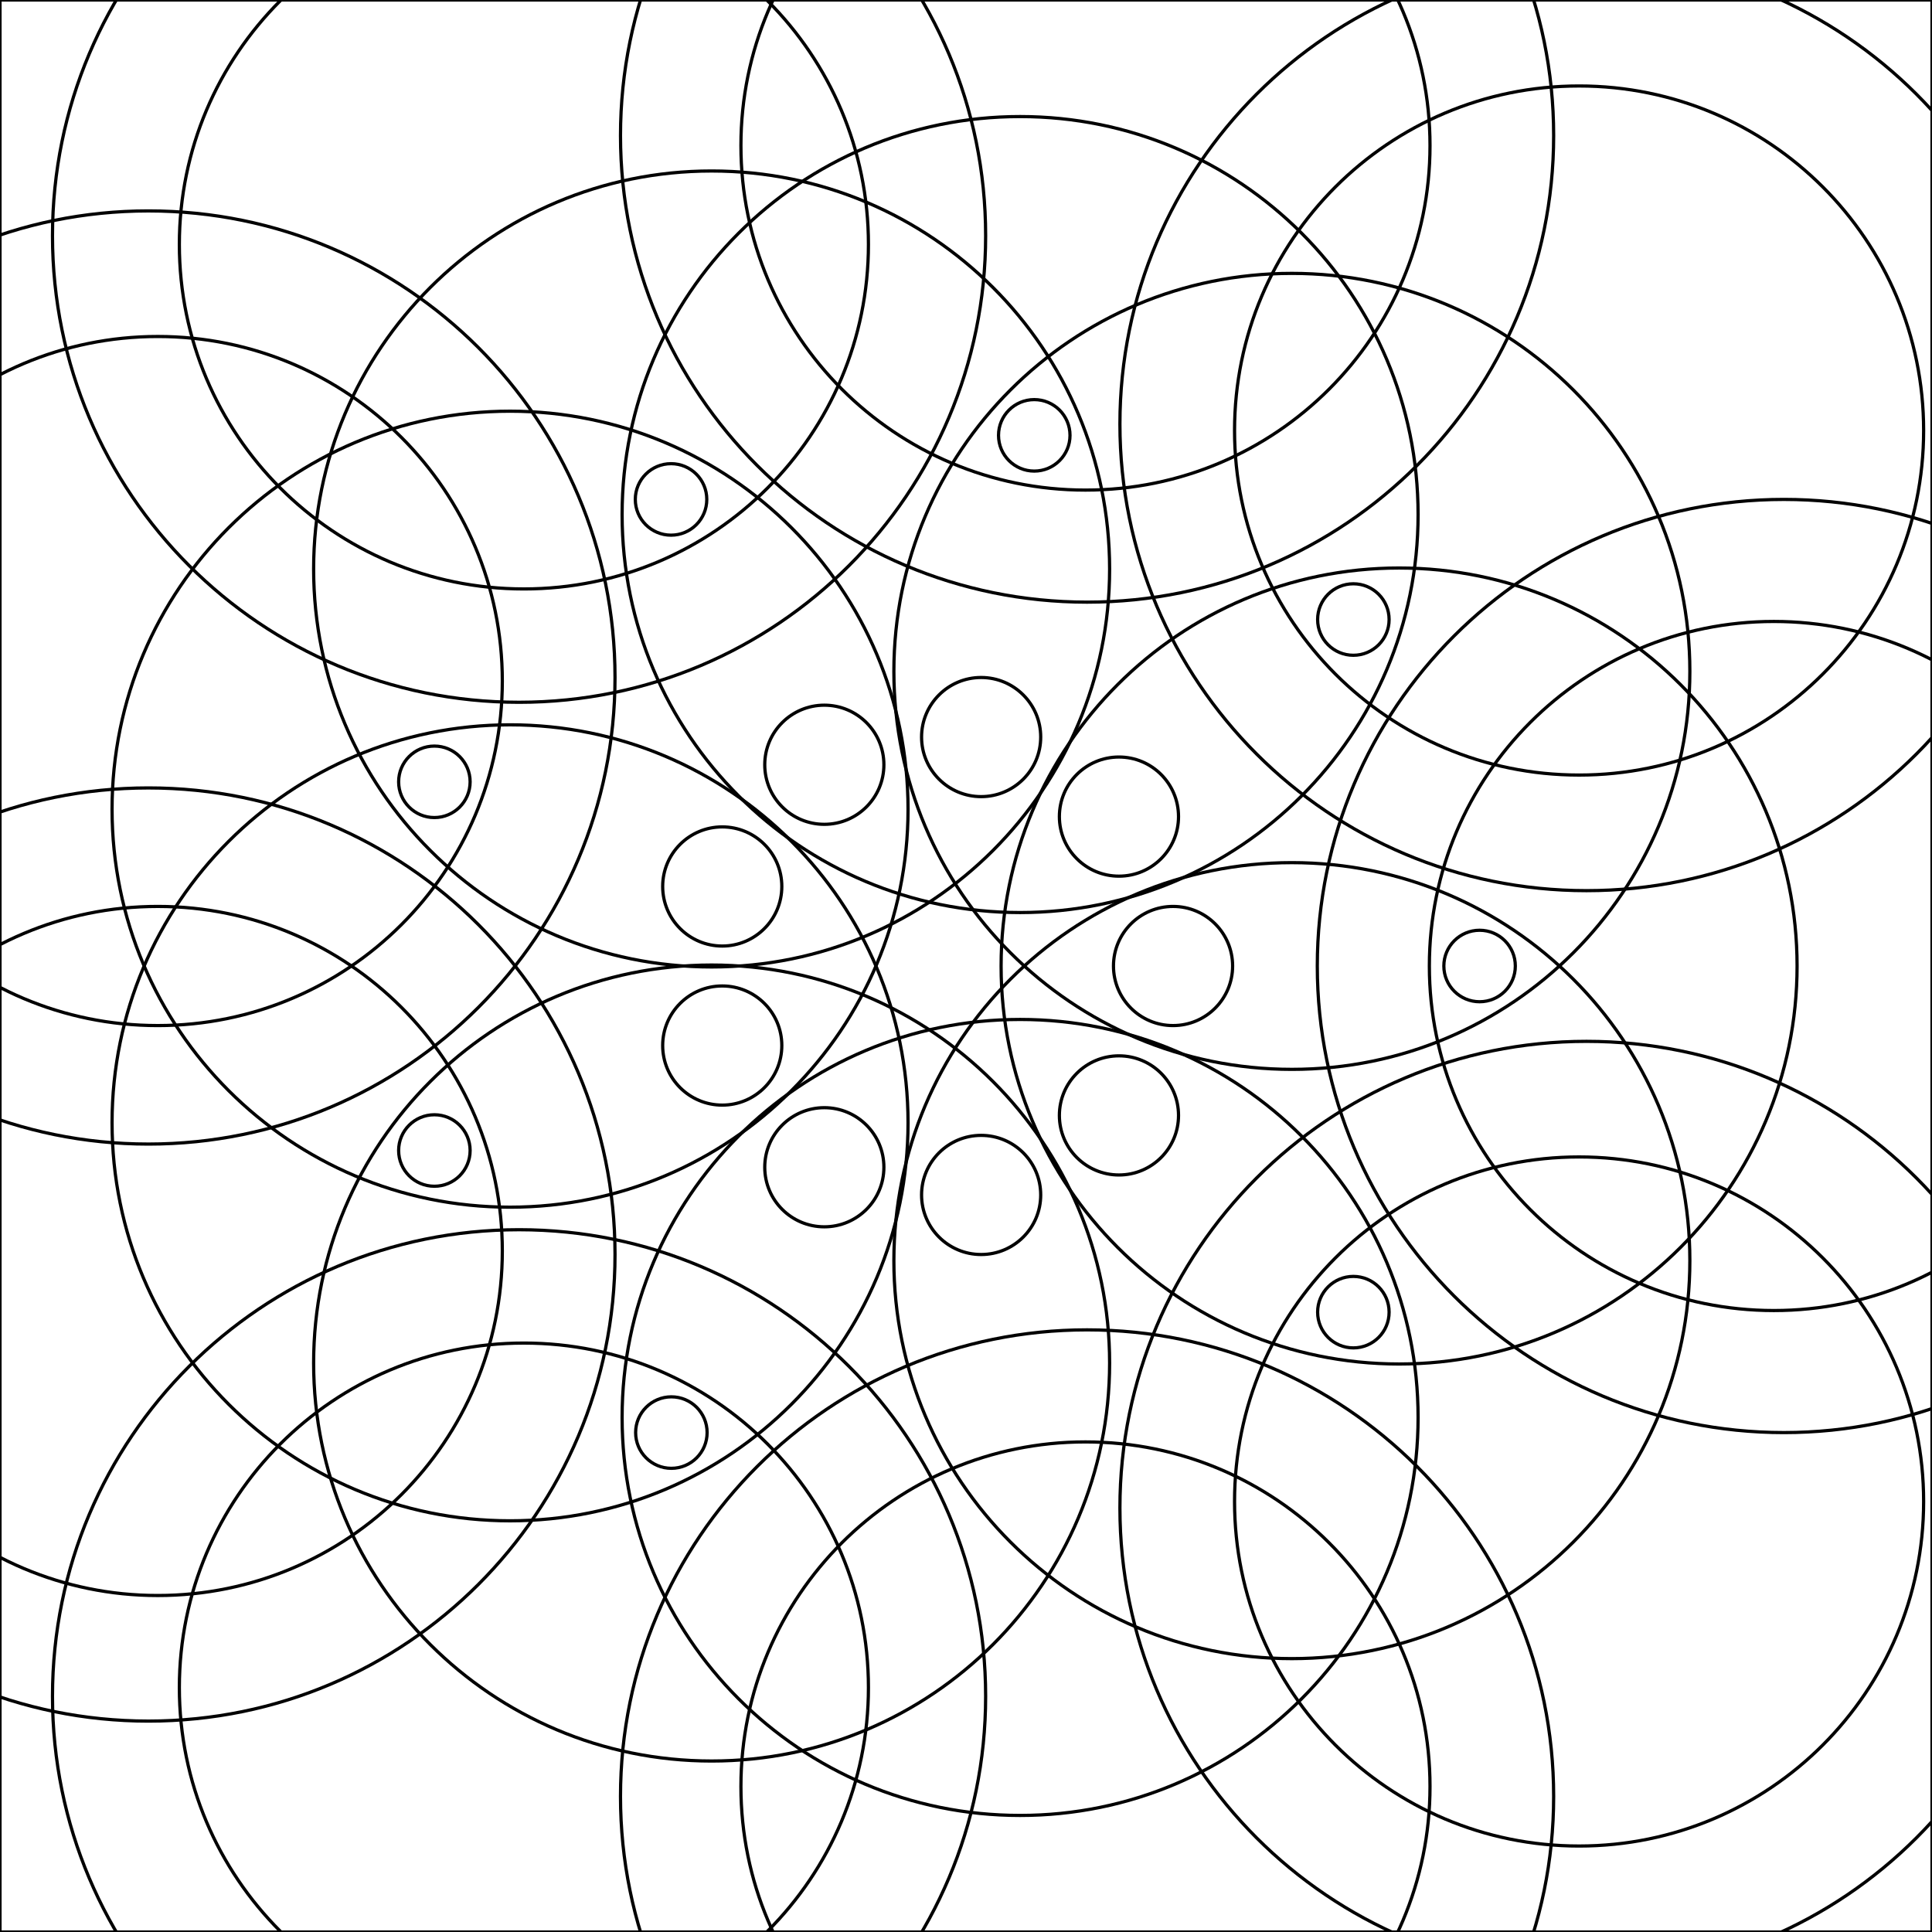
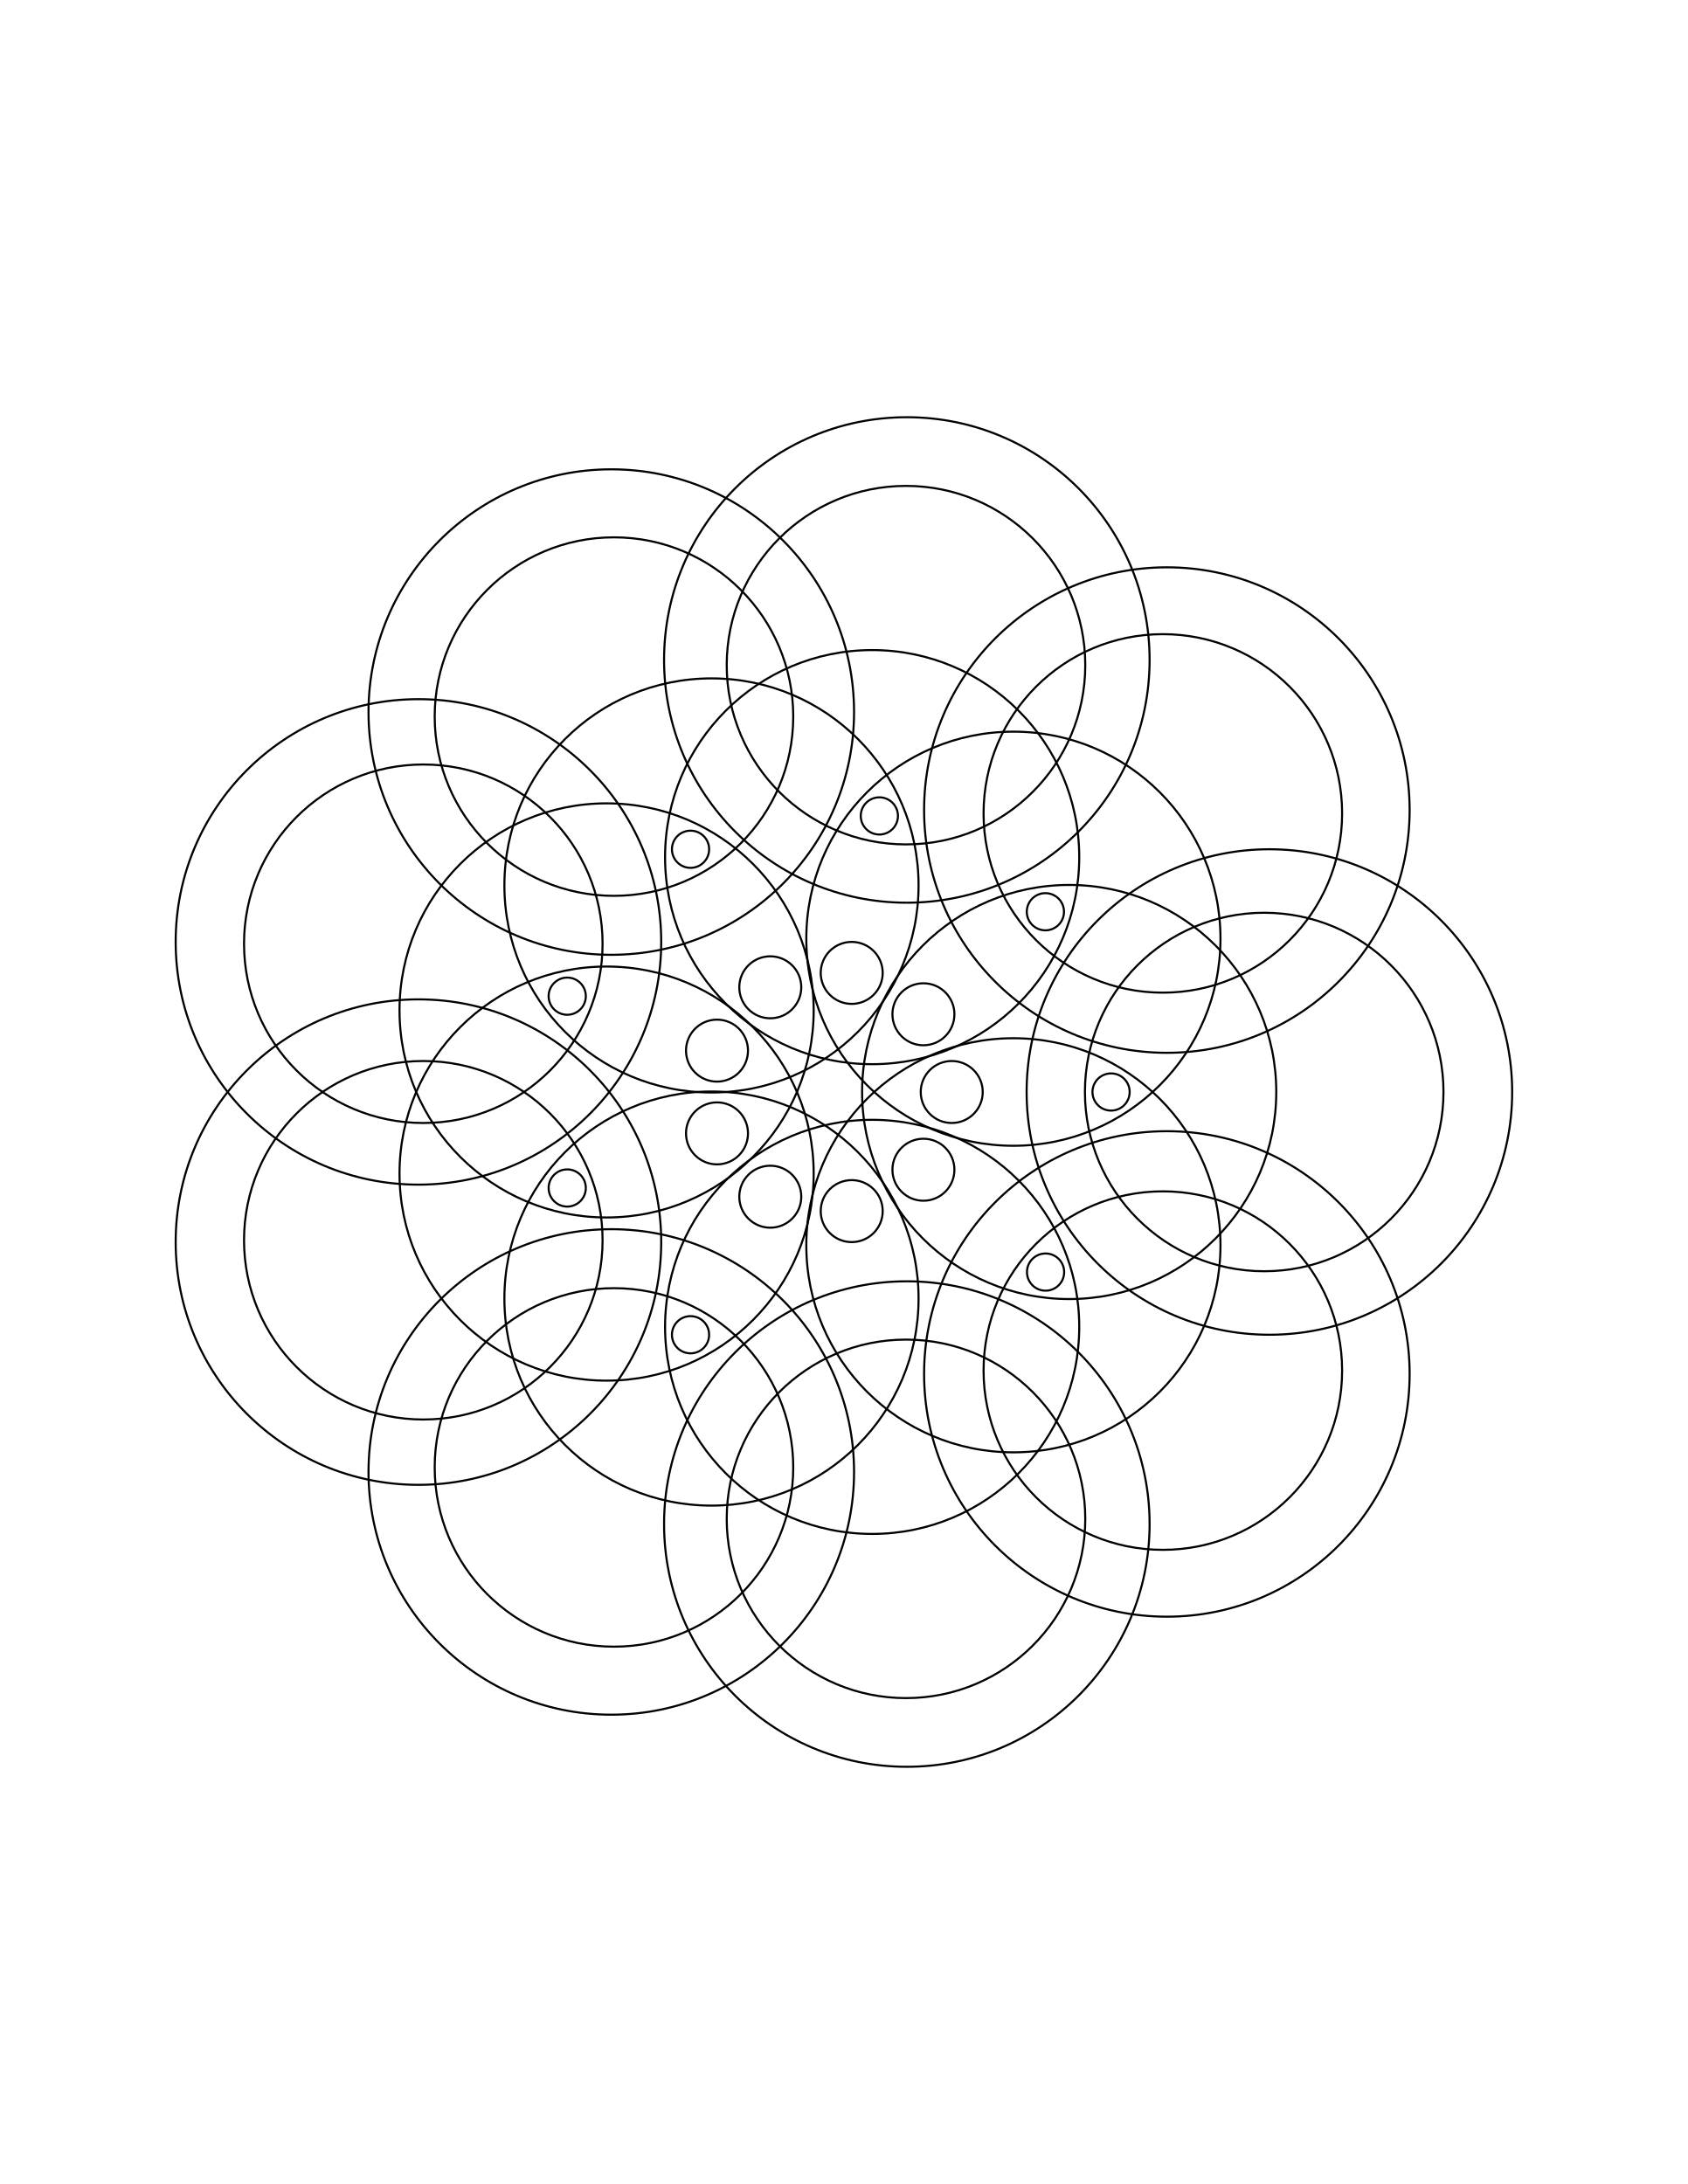
- <svg xmlns="http://www.w3.org/2000/svg" version="1.1" id="Layer_1" x="0px" y="0px" viewBox="0 0 600 600" style="enable-background:new 0 0 600 600;" xml:space="preserve">
-   <style type="text/css">
+ <svg xmlns="http://www.w3.org/2000/svg" xmlns:xlink="http://www.w3.org/1999/xlink" version="1.1" id="Layer_1" x="0px" y="0px" viewBox="0 0 816 1056" xml:space="preserve" width="8.5in" height="11in">
+   <rect style="display:none;opacity:0;fill:none;stroke:url(#linearGradient1114);stroke-width:1.1;stroke-miterlimit:10;stroke-dasharray:none;stroke-opacity:0.964" id="rect293" height="1008" x="24" y="24" width="768" />
+   <circle class="st0" cx="1312.9" cy="133.7" r="107" id="circle268" style="stroke:#000000;stroke-width:1.235;stroke-miterlimit:10;stroke-dasharray:none;stroke-opacity:1" transform="matrix(0.81,0,0,0.81,-501.2655,285)" />
+   <circle class="st0" cx="1315.3" cy="131.7" r="144.9" id="circle266" style="stroke:#000000;stroke-width:1.235;stroke-miterlimit:10;stroke-dasharray:none;stroke-opacity:1" transform="matrix(0.81,0,0,0.81,-501.2655,285)" />
+   <circle class="st0" cx="1143.7" cy="135.2" r="11.1" id="circle270" style="stroke:#000000;stroke-width:1.235;stroke-miterlimit:10;stroke-dasharray:none;stroke-opacity:1" transform="matrix(0.81,0,0,0.81,-501.2655,285)" />
+   <circle class="st0" cx="1223.7" cy="208.5" r="123.6" id="circle264" style="stroke:#000000;stroke-width:1.235;stroke-miterlimit:10;stroke-dasharray:none;stroke-opacity:1" transform="matrix(0.81,0,0,0.81,-501.2655,285)" />
+   <circle class="st0" cx="1127.2" cy="228.9" r="18.5" id="circle254" style="stroke:#000000;stroke-width:1.235;stroke-miterlimit:10;stroke-dasharray:none;stroke-opacity:1" transform="matrix(0.81,0,0,0.81,-501.2655,285)" />
+   <circle class="st0" cx="1078.6" cy="237.5" r="18.5" id="circle246" style="stroke:#000000;stroke-width:1.235;stroke-miterlimit:10;stroke-dasharray:none;stroke-opacity:1" transform="matrix(0.81,0,0,0.81,-501.2655,285)" />
+   <circle class="st0" cx="1046.8" cy="275.3" r="18.5" id="circle238" style="stroke:#000000;stroke-width:1.235;stroke-miterlimit:10;stroke-dasharray:none;stroke-opacity:1" transform="matrix(0.81,0,0,0.81,-501.2655,285)" />
+   <circle class="st0" cx="1046.8" cy="324.7" r="18.5" id="circle230" style="stroke:#000000;stroke-width:1.235;stroke-miterlimit:10;stroke-dasharray:none;stroke-opacity:1" transform="matrix(0.81,0,0,0.81,-501.2655,285)" />
+   <circle class="st0" cx="1078.6" cy="362.5" r="18.5" id="circle222" style="stroke:#000000;stroke-width:1.235;stroke-miterlimit:10;stroke-dasharray:none;stroke-opacity:1" transform="matrix(0.81,0,0,0.81,-501.2655,285)" />
+   <circle class="st0" cx="1127.2" cy="371.1" r="18.5" id="circle214" style="stroke:#000000;stroke-width:1.235;stroke-miterlimit:10;stroke-dasharray:none;stroke-opacity:1" transform="matrix(0.81,0,0,0.81,-501.2655,285)" />
+   <circle class="st0" cx="1223.7" cy="391.5" r="123.6" id="circle208" style="stroke:#000000;stroke-width:1.235;stroke-miterlimit:10;stroke-dasharray:none;stroke-opacity:1" transform="matrix(0.81,0,0,0.81,-501.2655,285)" />
+   <circle class="st0" cx="1170" cy="346.4" r="18.5" id="circle206" style="stroke:#000000;stroke-width:1.235;stroke-miterlimit:10;stroke-dasharray:none;stroke-opacity:1" transform="matrix(0.81,0,0,0.81,-501.2655,285)" />
+   <circle class="st0" cx="1186.9" cy="300" r="18.5" id="circle198" style="stroke:#000000;stroke-width:1.235;stroke-miterlimit:10;stroke-dasharray:none;stroke-opacity:1" transform="matrix(0.81,0,0,0.81,-501.2655,285)" />
+   <circle class="st0" cx="1257" cy="300" r="123.6" id="circle200" style="stroke:#000000;stroke-width:1.235;stroke-miterlimit:10;stroke-dasharray:none;stroke-opacity:1" transform="matrix(0.81,0,0,0.81,-501.2655,285)" />
+   <circle class="st0" cx="1170" cy="253.6" r="18.5" id="circle262" style="stroke:#000000;stroke-width:1.235;stroke-miterlimit:10;stroke-dasharray:none;stroke-opacity:1" transform="matrix(0.81,0,0,0.81,-501.2655,285)" />
+   <circle class="st0" cx="1376.5" cy="300" r="144.9" id="circle202" style="stroke:#000000;stroke-width:1.235;stroke-miterlimit:10;stroke-dasharray:none;stroke-opacity:1" transform="matrix(0.81,0,0,0.81,-501.2655,285)" />
+   <circle class="st0" cx="1373.4" cy="300" r="107" id="circle204" style="stroke:#000000;stroke-width:1.235;stroke-miterlimit:10;stroke-dasharray:none;stroke-opacity:1" transform="matrix(0.81,0,0,0.81,-501.2655,285)" />
+   <circle class="st0" cx="1282" cy="300" r="11.1" id="circle196" style="stroke:#000000;stroke-width:1.235;stroke-miterlimit:10;stroke-dasharray:none;stroke-opacity:1" transform="matrix(0.81,0,0,0.81,-501.2655,285)" />
+   <circle class="st0" cx="1242.9" cy="407.5" r="11.1" id="circle280" style="stroke:#000000;stroke-width:1.235;stroke-miterlimit:10;stroke-dasharray:none;stroke-opacity:1" transform="matrix(0.81,0,0,0.81,-501.2655,285)" />
+   <circle class="st0" cx="1312.9" cy="466.3" r="107" id="circle212" style="stroke:#000000;stroke-width:1.235;stroke-miterlimit:10;stroke-dasharray:none;stroke-opacity:1" transform="matrix(0.81,0,0,0.81,-501.2655,285)" />
+   <circle class="st0" cx="1315.3" cy="468.3" r="144.9" id="circle210" style="stroke:#000000;stroke-width:1.235;stroke-miterlimit:10;stroke-dasharray:none;stroke-opacity:1" transform="matrix(0.81,0,0,0.81,-501.2655,285)" />
+   <circle class="st0" cx="1159.6" cy="554.8" r="107" id="circle220" style="stroke:#000000;stroke-width:1.235;stroke-miterlimit:10;stroke-dasharray:none;stroke-opacity:1" transform="matrix(0.81,0,0,0.81,-501.2655,285)" />
+   <circle class="st0" cx="1160.1" cy="557.9" r="144.9" id="circle218" style="stroke:#000000;stroke-width:1.235;stroke-miterlimit:10;stroke-dasharray:none;stroke-opacity:1" transform="matrix(0.81,0,0,0.81,-501.2655,285)" />
+   <circle class="st0" cx="1031" cy="444.9" r="11.1" id="circle278" style="stroke:#000000;stroke-width:1.235;stroke-miterlimit:10;stroke-dasharray:none;stroke-opacity:1" transform="matrix(0.81,0,0,0.81,-501.2655,285)" />
+   <circle class="st0" cx="1139.4" cy="440.2" r="123.6" id="circle216" style="stroke:#000000;stroke-width:1.235;stroke-miterlimit:10;stroke-dasharray:none;stroke-opacity:1" transform="matrix(0.81,0,0,0.81,-501.2655,285)" />
+   <circle class="st0" cx="1043.5" cy="423.3" r="123.6" id="circle224" style="stroke:#000000;stroke-width:1.235;stroke-miterlimit:10;stroke-dasharray:none;stroke-opacity:1" transform="matrix(0.81,0,0,0.81,-501.2655,285)" />
+   <circle class="st0" cx="957.4" cy="357.3" r="11.1" id="circle276" style="stroke:#000000;stroke-width:1.235;stroke-miterlimit:10;stroke-dasharray:none;stroke-opacity:1" transform="matrix(0.81,0,0,0.81,-501.2655,285)" />
+   <circle class="st0" cx="980.9" cy="348.7" r="123.6" id="circle232" style="stroke:#000000;stroke-width:1.235;stroke-miterlimit:10;stroke-dasharray:none;stroke-opacity:1" transform="matrix(0.81,0,0,0.81,-501.2655,285)" />
+   <circle class="st0" cx="980.9" cy="251.3" r="123.6" id="circle240" style="stroke:#000000;stroke-width:1.235;stroke-miterlimit:10;stroke-dasharray:none;stroke-opacity:1" transform="matrix(0.81,0,0,0.81,-501.2655,285)" />
+   <circle class="st0" cx="957.4" cy="242.8" r="11.1" id="circle274" style="stroke:#000000;stroke-width:1.235;stroke-miterlimit:10;stroke-dasharray:none;stroke-opacity:1" transform="matrix(0.81,0,0,0.81,-501.2655,285)" />
+   <circle class="st0" cx="1043.5" cy="176.7" r="123.6" id="circle248" style="stroke:#000000;stroke-width:1.235;stroke-miterlimit:10;stroke-dasharray:none;stroke-opacity:1" transform="matrix(0.81,0,0,0.81,-501.2655,285)" />
+   <circle class="st0" cx="1139.4" cy="159.8" r="123.6" id="circle256" style="stroke:#000000;stroke-width:1.235;stroke-miterlimit:10;stroke-dasharray:none;stroke-opacity:1" transform="matrix(0.81,0,0,0.81,-501.2655,285)" />
+   <circle class="st0" cx="1031" cy="155.1" r="11.1" id="circle272" style="stroke:#000000;stroke-width:1.235;stroke-miterlimit:10;stroke-dasharray:none;stroke-opacity:1" transform="matrix(0.81,0,0,0.81,-501.2655,285)" />
+   <circle class="st0" cx="1160.1" cy="42.1" r="144.9" id="circle258" style="stroke:#000000;stroke-width:1.235;stroke-miterlimit:10;stroke-dasharray:none;stroke-opacity:1" transform="matrix(0.81,0,0,0.81,-501.2655,285)" />
+   <circle class="st0" cx="1159.6" cy="45.2" r="107" id="circle260" style="stroke:#000000;stroke-width:1.235;stroke-miterlimit:10;stroke-dasharray:none;stroke-opacity:1" transform="matrix(0.81,0,0,0.81,-501.2655,285)" />
+   <circle class="st0" cx="985.3" cy="75.9" r="107" id="circle252" style="stroke:#000000;stroke-width:1.235;stroke-miterlimit:10;stroke-dasharray:none;stroke-opacity:1" transform="matrix(0.81,0,0,0.81,-501.2655,285)" />
+   <circle class="st0" cx="983.7" cy="73.2" r="144.9" id="circle250" style="stroke:#000000;stroke-width:1.235;stroke-miterlimit:10;stroke-dasharray:none;stroke-opacity:1" transform="matrix(0.81,0,0,0.81,-501.2655,285)" />
+   <circle class="st0" cx="871.5" cy="211.5" r="107" id="circle244" style="stroke:#000000;stroke-width:1.235;stroke-miterlimit:10;stroke-dasharray:none;stroke-opacity:1" transform="matrix(0.81,0,0,0.81,-501.2655,285)" />
+   <circle class="st0" cx="868.6" cy="210.4" r="144.9" id="circle242" style="stroke:#000000;stroke-width:1.235;stroke-miterlimit:10;stroke-dasharray:none;stroke-opacity:1" transform="matrix(0.81,0,0,0.81,-501.2655,285)" />
+   <circle class="st0" cx="868.6" cy="389.6" r="144.9" id="circle234" style="stroke:#000000;stroke-width:1.235;stroke-miterlimit:10;stroke-dasharray:none;stroke-opacity:1" transform="matrix(0.81,0,0,0.81,-501.2655,285)" />
+   <circle class="st0" cx="871.5" cy="388.5" r="107" id="circle236" style="stroke:#000000;stroke-width:1.235;stroke-miterlimit:10;stroke-dasharray:none;stroke-opacity:1" transform="matrix(0.81,0,0,0.81,-501.2655,285)" />
+   <circle class="st0" cx="983.7" cy="526.8" r="144.9" id="circle226" style="stroke:#000000;stroke-width:1.235;stroke-miterlimit:10;stroke-dasharray:none;stroke-opacity:1" transform="matrix(0.81,0,0,0.81,-501.2655,285)" />
+   <circle class="st0" cx="985.3" cy="524.1" r="107" id="circle228" style="stroke:#000000;stroke-width:1.235;stroke-miterlimit:10;stroke-dasharray:none;stroke-opacity:1" transform="matrix(0.81,0,0,0.81,-501.2655,285)" />
+   <circle class="st0" cx="1242.8" cy="192.4" r="11.1" id="circle282" style="stroke:#000000;stroke-width:1.235;stroke-miterlimit:10;stroke-dasharray:none;stroke-opacity:1" transform="matrix(0.81,0,0,0.81,-501.2655,285)" />
+   <style type="text/css" id="style8">
	.st0{fill:none;stroke:#000000;stroke-linecap:round;stroke-miterlimit:10;}
</style>
-   <circle class="st0" cx="-267.8" cy="300" r="11.1" />
-   <circle class="st0" cx="-362.9" cy="300" r="18.5" />
-   <circle class="st0" cx="-292.8" cy="300" r="123.6" />
-   <path class="st0" d="M-135.2,439.8c-12.2,3.3-24.9,5.1-38.1,5.1c-80,0-144.9-64.9-144.9-144.9s64.9-144.9,144.9-144.9  c13.1,0,25.8,1.7,37.8,5" />
-   <path class="st0" d="M-135.2,398.8c-12.7,5.3-26.6,8.2-41.2,8.2c-59.1,0-107-47.9-107-107s47.9-107,107-107  c14.6,0,28.5,2.9,41.2,8.2" />
-   <circle class="st0" cx="-379.8" cy="346.4" r="18.5" />
-   <circle class="st0" cx="-326.1" cy="391.5" r="123.6" />
-   <path class="st0" d="M-134.8,573.4c-11.8,11.2-25,20.1-39.2,26.6" />
-   <path class="st0" d="M-295.2,600c-11.5-5.3-22.4-12.2-32.6-20.7c-61.3-51.4-69.3-142.8-17.9-204.2s142.8-69.3,204.2-17.9  c2.2,1.8,4.2,3.7,6.3,5.6" />
-   <path class="st0" d="M-135.2,499.6c-4.1,12.6-10.7,24.7-19.8,35.5c-38,45.3-105.5,51.2-150.8,13.2s-51.2-105.5-13.2-150.8  s105.5-51.2,150.8-13.2c15.9,13.4,27,30.4,33,48.8" />
-   <circle class="st0" cx="-422.6" cy="371.1" r="18.5" />
-   <circle class="st0" cx="-410.4" cy="440.2" r="123.6" />
-   <path class="st0" d="M-528.4,600c-1.7-5.5-3-11.2-4-17c-13.9-78.8,38.7-154,117.5-167.9c78.8-13.9,154,38.7,167.9,117.5  c4.1,23.2,2.4,46.2-4,67.3" />
-   <path class="st0" d="M-487.3,600c-3.8-8.3-6.7-17.2-8.3-26.6c-10.3-58.2,28.6-113.7,86.8-124c58.2-10.3,113.7,28.6,124,86.8  c4,22.5,0.6,44.5-8.4,63.7" />
-   <circle class="st0" cx="-471.3" cy="362.5" r="18.5" />
-   <circle class="st0" cx="-506.3" cy="423.3" r="123.6" />
-   <path class="st0" d="M-691.2,600c-25.4-43.5-27.4-99-0.4-145.7c40-69.3,128.6-93.1,198-53s93.1,128.6,53,198  c-0.1,0.3-0.3,0.5-0.4,0.8" />
-   <path class="st0" d="M-640.1,600c-33.6-33.4-42-86.4-17.2-129.4c29.6-51.2,95-68.7,146.2-39.2s68.7,95,39.2,146.2  c-4.8,8.4-10.6,15.9-17.2,22.4" />
-   <circle class="st0" cx="-503" cy="324.7" r="18.5" />
-   <circle class="st0" cx="-568.9" cy="348.7" r="123.6" />
-   <path class="st0" d="M-735.2,255.1c1.4-0.6,2.9-1.1,4.4-1.7c75.2-27.4,158.4,11.4,185.7,86.6s-11.4,158.4-86.6,185.7  c-34.9,12.7-71.5,11.2-103.5-1.7" />
-   <path class="st0" d="M-735.2,297.8c6.3-3.9,13-7.2,20.2-9.9c55.6-20.2,117,8.4,137.2,64c20.2,55.6-8.4,117-64,137.2  c-32.2,11.7-66.5,7-93.4-9.9" />
-   <circle class="st0" cx="-503" cy="275.3" r="18.5" />
-   <circle class="st0" cx="-568.9" cy="251.3" r="123.6" />
-   <path class="st0" d="M-735.1,75.9c32-12.8,68.6-14.4,103.5-1.7c75.2,27.4,114,110.5,86.6,185.7s-110.5,114-185.7,86.6  c-1.5-0.5-2.9-1.1-4.4-1.7" />
-   <path class="st0" d="M-735.2,120.8c27-16.9,61.2-21.6,93.4-9.9c55.6,20.2,84.2,81.6,64,137.2c-20.2,55.6-81.6,84.2-137.2,64  c-7.2-2.6-14-5.9-20.2-9.9" />
-   <circle class="st0" cx="-471.3" cy="237.5" r="18.5" />
-   <circle class="st0" cx="-506.3" cy="176.7" r="123.6" />
-   <path class="st0" d="M-441,0c0.1,0.3,0.3,0.5,0.4,0.8c40,69.3,16.3,157.9-53,198s-157.9,16.3-198-53c-27-46.7-25-102.2,0.4-145.7" />
-   <path class="st0" d="M-489,0c6.5,6.5,12.3,14,17.2,22.4c29.6,51.2,12,116.7-39.2,146.2s-116.7,12-146.2-39.2  c-24.8-43-16.4-96,17.2-129.4" />
-   <circle class="st0" cx="-422.6" cy="228.9" r="18.5" />
-   <circle class="st0" cx="-410.4" cy="159.8" r="123.6" />
-   <path class="st0" d="M-251,0c6.4,21.1,8.1,44,4,67.3c-13.9,78.8-89.1,131.4-167.9,117.5S-546.3,95.8-532.4,17c1-5.8,2.4-11.5,4-17" />
-   <path class="st0" d="M-293.2,0c9,19.2,12.3,41.3,8.4,63.7c-10.3,58.2-65.8,97.1-124,86.8s-97.1-65.8-86.8-124  c1.7-9.4,4.5-18.3,8.3-26.6" />
-   <circle class="st0" cx="-379.8" cy="253.6" r="18.5" />
-   <circle class="st0" cx="-326.1" cy="208.5" r="123.6" />
-   <path class="st0" d="M-174,0c14.1,6.5,27.2,15.2,38.9,26.3" />
-   <path class="st0" d="M-135.2,237.1c-2,1.9-4.1,3.8-6.3,5.6c-61.3,51.4-152.7,43.4-204.2-17.9S-389,72.1-327.7,20.7  c10.1-8.5,21.1-15.4,32.6-20.7" />
-   <path class="st0" d="M-135.3,167.3c-6,18.2-17,35.1-32.8,48.3c-45.3,38-112.8,32.1-150.8-13.2S-351,89.7-305.7,51.7  s112.8-32.1,150.8,13.2c9.1,10.9,15.7,23.1,19.9,35.8" />
-   <rect x="-735.2" class="st0" width="600" height="600" />
-   <circle class="st0" cx="-406.1" cy="135.2" r="11.1" />
-   <circle class="st0" cx="-518.8" cy="155.1" r="11.1" />
-   <circle class="st0" cx="-592.4" cy="242.8" r="11.1" />
-   <circle class="st0" cx="-592.4" cy="357.3" r="11.1" />
-   <circle class="st0" cx="-518.8" cy="444.9" r="11.1" />
-   <circle class="st0" cx="-406.1" cy="464.8" r="11.1" />
-   <circle class="st0" cx="-306.9" cy="407.5" r="11.1" />
-   <circle class="st0" cx="-307" cy="192.4" r="11.1" />
-   <g>
-     <circle class="st0" cx="459.5" cy="300" r="11.1" />
-     <circle class="st0" cx="364.3" cy="300" r="18.5" />
-     <circle class="st0" cx="434.5" cy="300" r="123.6" />
-     <circle class="st0" cx="554" cy="300" r="144.9" />
-     <circle class="st0" cx="550.9" cy="300" r="107" />
-     <circle class="st0" cx="347.5" cy="346.4" r="18.5" />
-     <circle class="st0" cx="401.2" cy="391.5" r="123.6" />
-     <circle class="st0" cx="492.7" cy="468.3" r="144.9" />
-     <circle class="st0" cx="490.4" cy="466.3" r="107" />
-     <circle class="st0" cx="304.7" cy="371.1" r="18.5" />
-     <circle class="st0" cx="316.8" cy="440.2" r="123.6" />
-     <circle class="st0" cx="337.6" cy="557.9" r="144.9" />
-     <circle class="st0" cx="337.1" cy="554.8" r="107" />
-     <circle class="st0" cx="256" cy="362.5" r="18.5" />
-     <circle class="st0" cx="221" cy="423.3" r="123.6" />
-     <circle class="st0" cx="161.2" cy="526.8" r="144.9" />
-     <circle class="st0" cx="162.7" cy="524.1" r="107" />
-     <circle class="st0" cx="224.3" cy="324.7" r="18.5" />
-     <circle class="st0" cx="158.4" cy="348.7" r="123.6" />
-     <circle class="st0" cx="46.1" cy="389.6" r="144.9" />
-     <circle class="st0" cx="49" cy="388.5" r="107" />
-     <circle class="st0" cx="224.3" cy="275.3" r="18.5" />
-     <circle class="st0" cx="158.4" cy="251.3" r="123.6" />
-     <circle class="st0" cx="46.1" cy="210.4" r="144.9" />
-     <circle class="st0" cx="49" cy="211.5" r="107" />
-     <circle class="st0" cx="256" cy="237.5" r="18.5" />
-     <circle class="st0" cx="221" cy="176.7" r="123.6" />
-     <circle class="st0" cx="161.2" cy="73.2" r="144.9" />
-     <circle class="st0" cx="162.7" cy="75.9" r="107" />
-     <circle class="st0" cx="304.7" cy="228.9" r="18.5" />
-     <circle class="st0" cx="316.8" cy="159.8" r="123.6" />
-     <circle class="st0" cx="337.6" cy="42.1" r="144.9" />
-     <circle class="st0" cx="337.1" cy="45.2" r="107" />
-     <circle class="st0" cx="347.5" cy="253.6" r="18.5" />
-     <circle class="st0" cx="401.2" cy="208.5" r="123.6" />
-     <circle class="st0" cx="492.7" cy="131.7" r="144.9" />
-     <circle class="st0" cx="490.4" cy="133.7" r="107" />
-     <circle class="st0" cx="321.2" cy="135.2" r="11.1" />
-     <circle class="st0" cx="208.4" cy="155.1" r="11.1" />
-     <circle class="st0" cx="134.9" cy="242.8" r="11.1" />
-     <circle class="st0" cx="134.9" cy="357.3" r="11.1" />
-     <circle class="st0" cx="208.5" cy="444.9" r="11.1" />
-     <circle class="st0" cx="420.3" cy="407.5" r="11.1" />
-     <circle class="st0" cx="420.3" cy="192.4" r="11.1" />
-   </g>
-   <g>
-     <circle class="st0" cx="1282" cy="300" r="11.1" />
-     <circle class="st0" cx="1186.9" cy="300" r="18.5" />
-     <circle class="st0" cx="1257" cy="300" r="123.6" />
-     <circle class="st0" cx="1376.5" cy="300" r="144.9" />
-     <circle class="st0" cx="1373.4" cy="300" r="107" />
-     <circle class="st0" cx="1170" cy="346.4" r="18.5" />
-     <circle class="st0" cx="1223.7" cy="391.5" r="123.6" />
-     <circle class="st0" cx="1315.3" cy="468.3" r="144.9" />
-     <circle class="st0" cx="1312.9" cy="466.3" r="107" />
-     <circle class="st0" cx="1127.2" cy="371.1" r="18.5" />
-     <circle class="st0" cx="1139.4" cy="440.2" r="123.6" />
-     <circle class="st0" cx="1160.1" cy="557.9" r="144.9" />
-     <circle class="st0" cx="1159.6" cy="554.8" r="107" />
-     <circle class="st0" cx="1078.6" cy="362.5" r="18.5" />
-     <circle class="st0" cx="1043.5" cy="423.3" r="123.6" />
-     <circle class="st0" cx="983.7" cy="526.8" r="144.9" />
-     <circle class="st0" cx="985.3" cy="524.1" r="107" />
-     <circle class="st0" cx="1046.8" cy="324.7" r="18.5" />
-     <circle class="st0" cx="980.9" cy="348.7" r="123.6" />
-     <circle class="st0" cx="868.6" cy="389.6" r="144.9" />
-     <circle class="st0" cx="871.5" cy="388.5" r="107" />
-     <circle class="st0" cx="1046.8" cy="275.3" r="18.5" />
-     <circle class="st0" cx="980.9" cy="251.3" r="123.6" />
-     <circle class="st0" cx="868.6" cy="210.4" r="144.9" />
-     <circle class="st0" cx="871.5" cy="211.5" r="107" />
-     <circle class="st0" cx="1078.6" cy="237.5" r="18.5" />
-     <circle class="st0" cx="1043.5" cy="176.7" r="123.6" />
-     <circle class="st0" cx="983.7" cy="73.2" r="144.9" />
-     <circle class="st0" cx="985.3" cy="75.9" r="107" />
-     <circle class="st0" cx="1127.2" cy="228.9" r="18.5" />
-     <circle class="st0" cx="1139.4" cy="159.8" r="123.6" />
-     <circle class="st0" cx="1160.1" cy="42.1" r="144.9" />
-     <circle class="st0" cx="1159.6" cy="45.2" r="107" />
-     <circle class="st0" cx="1170" cy="253.6" r="18.5" />
-     <circle class="st0" cx="1223.7" cy="208.5" r="123.6" />
-     <circle class="st0" cx="1315.3" cy="131.7" r="144.9" />
-     <circle class="st0" cx="1312.9" cy="133.7" r="107" />
-     <circle class="st0" cx="1143.7" cy="135.2" r="11.1" />
-     <circle class="st0" cx="1031" cy="155.1" r="11.1" />
-     <circle class="st0" cx="957.4" cy="242.8" r="11.1" />
-     <circle class="st0" cx="957.4" cy="357.3" r="11.1" />
-     <circle class="st0" cx="1031" cy="444.9" r="11.1" />
-     <circle class="st0" cx="1242.9" cy="407.5" r="11.1" />
-     <circle class="st0" cx="1242.8" cy="192.4" r="11.1" />
-   </g>
-   <rect class="st0" width="600" height="600" />
+   <defs id="defs291">
+     <linearGradient id="linearGradient1112">
+       <stop style="stop-color:#000000;stop-opacity:1;" offset="0" id="stop1110" />
+     </linearGradient>
+     <linearGradient xlink:href="#linearGradient1112" id="linearGradient1114" x1="23.5" y1="528" x2="792.5" y2="528" gradientUnits="userSpaceOnUse" />
+   </defs>
+   <WCB layer="0" node="0" lastpath="0" lastpathnc="0" lastknownposx="0" lastknownposy="0" pausedposx="0" pausedposy="0" randseed="0" row="0" application="Axidraw" />
</svg>
